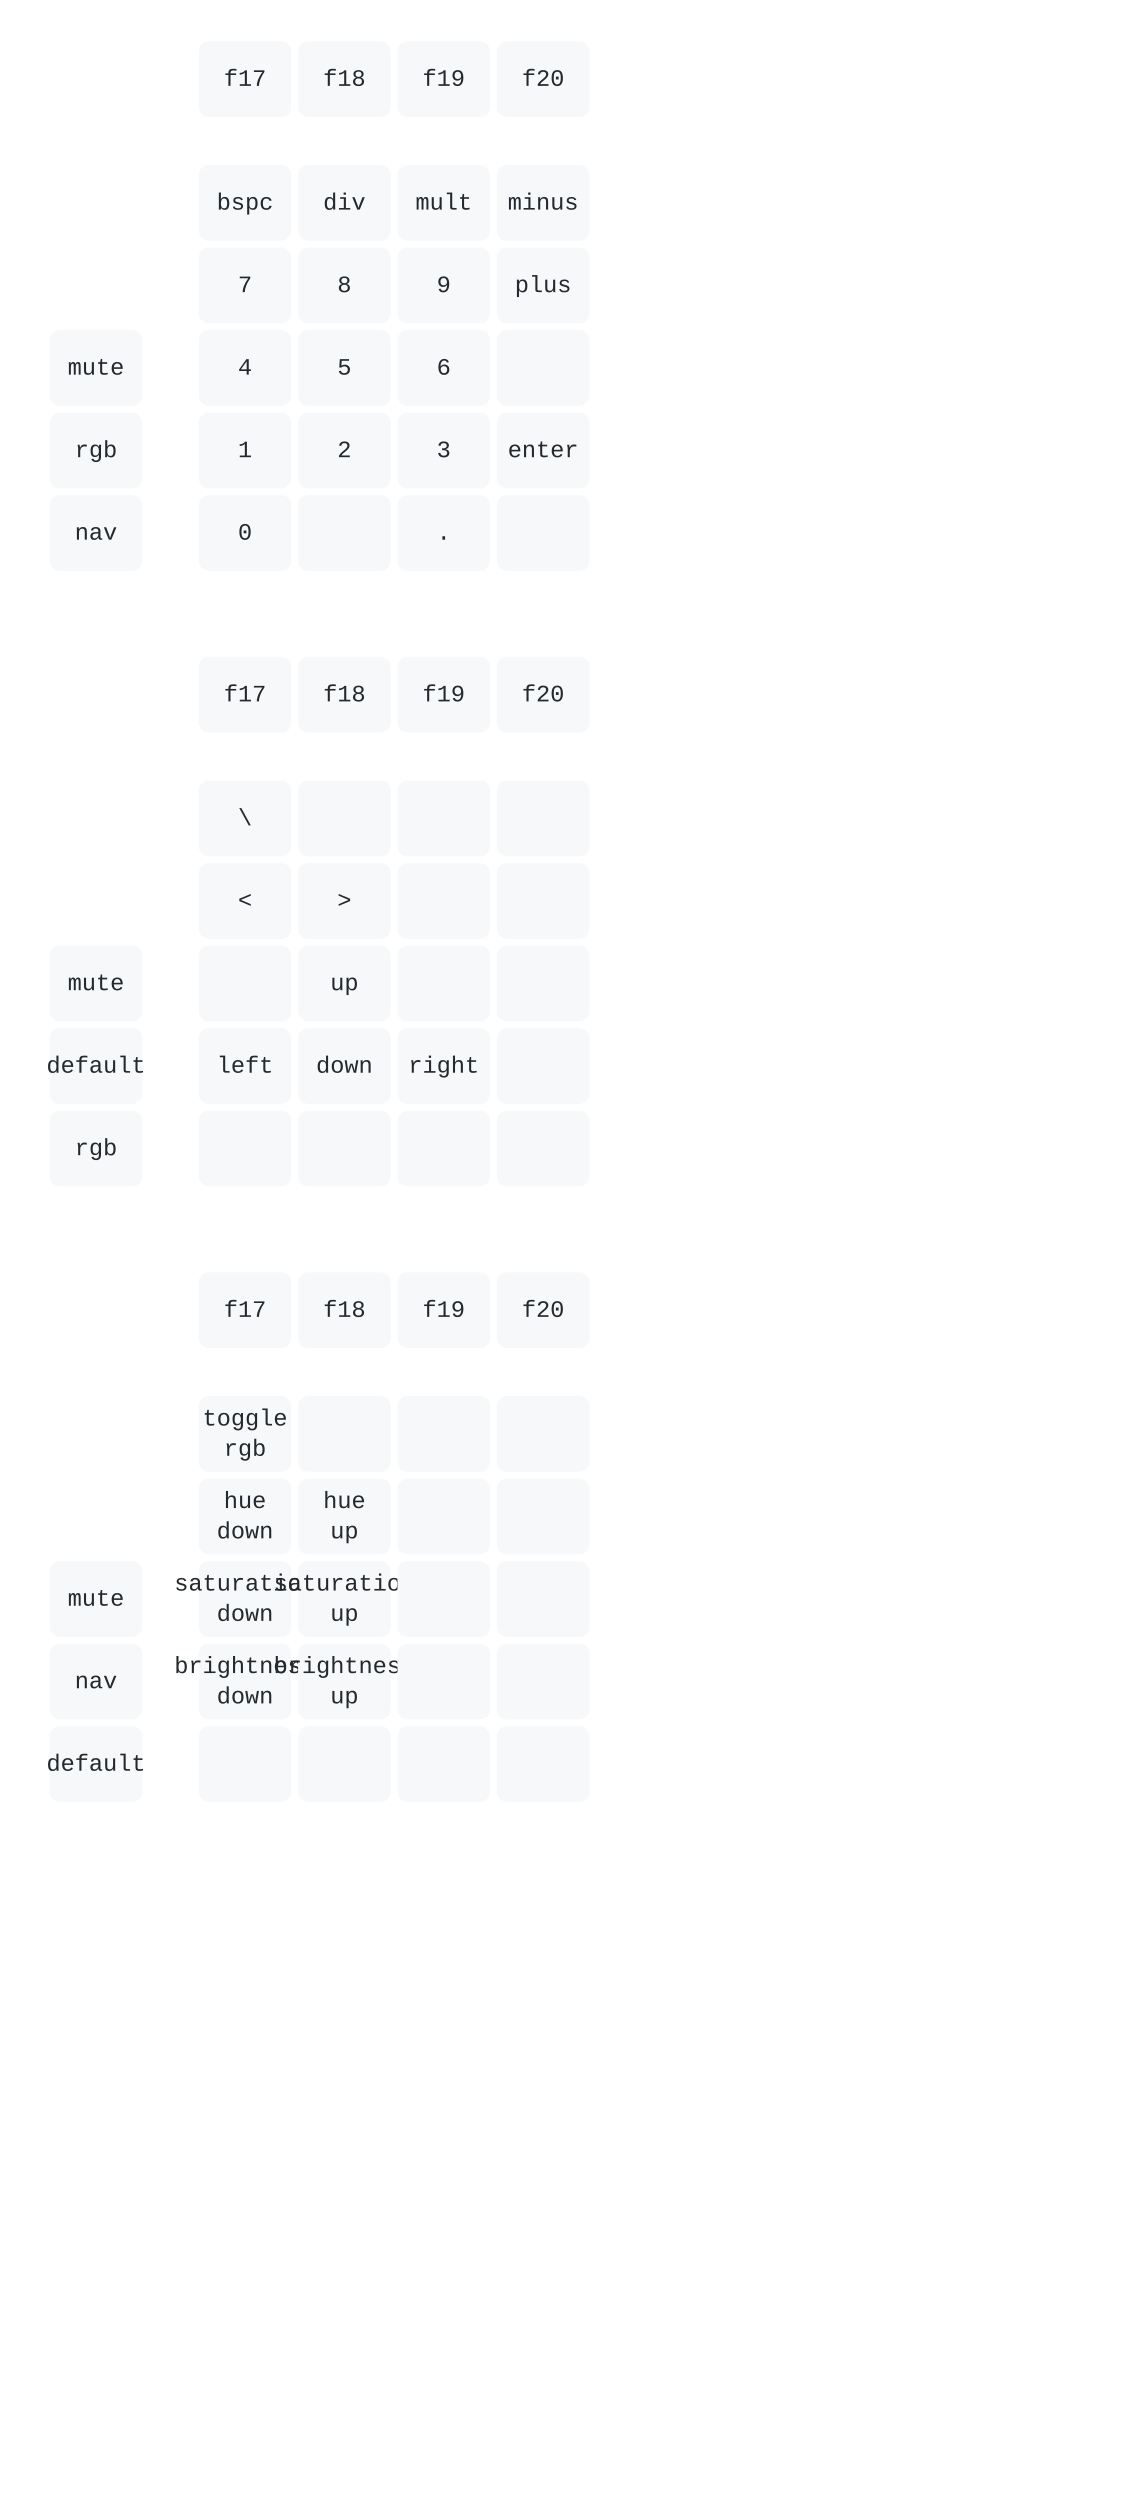
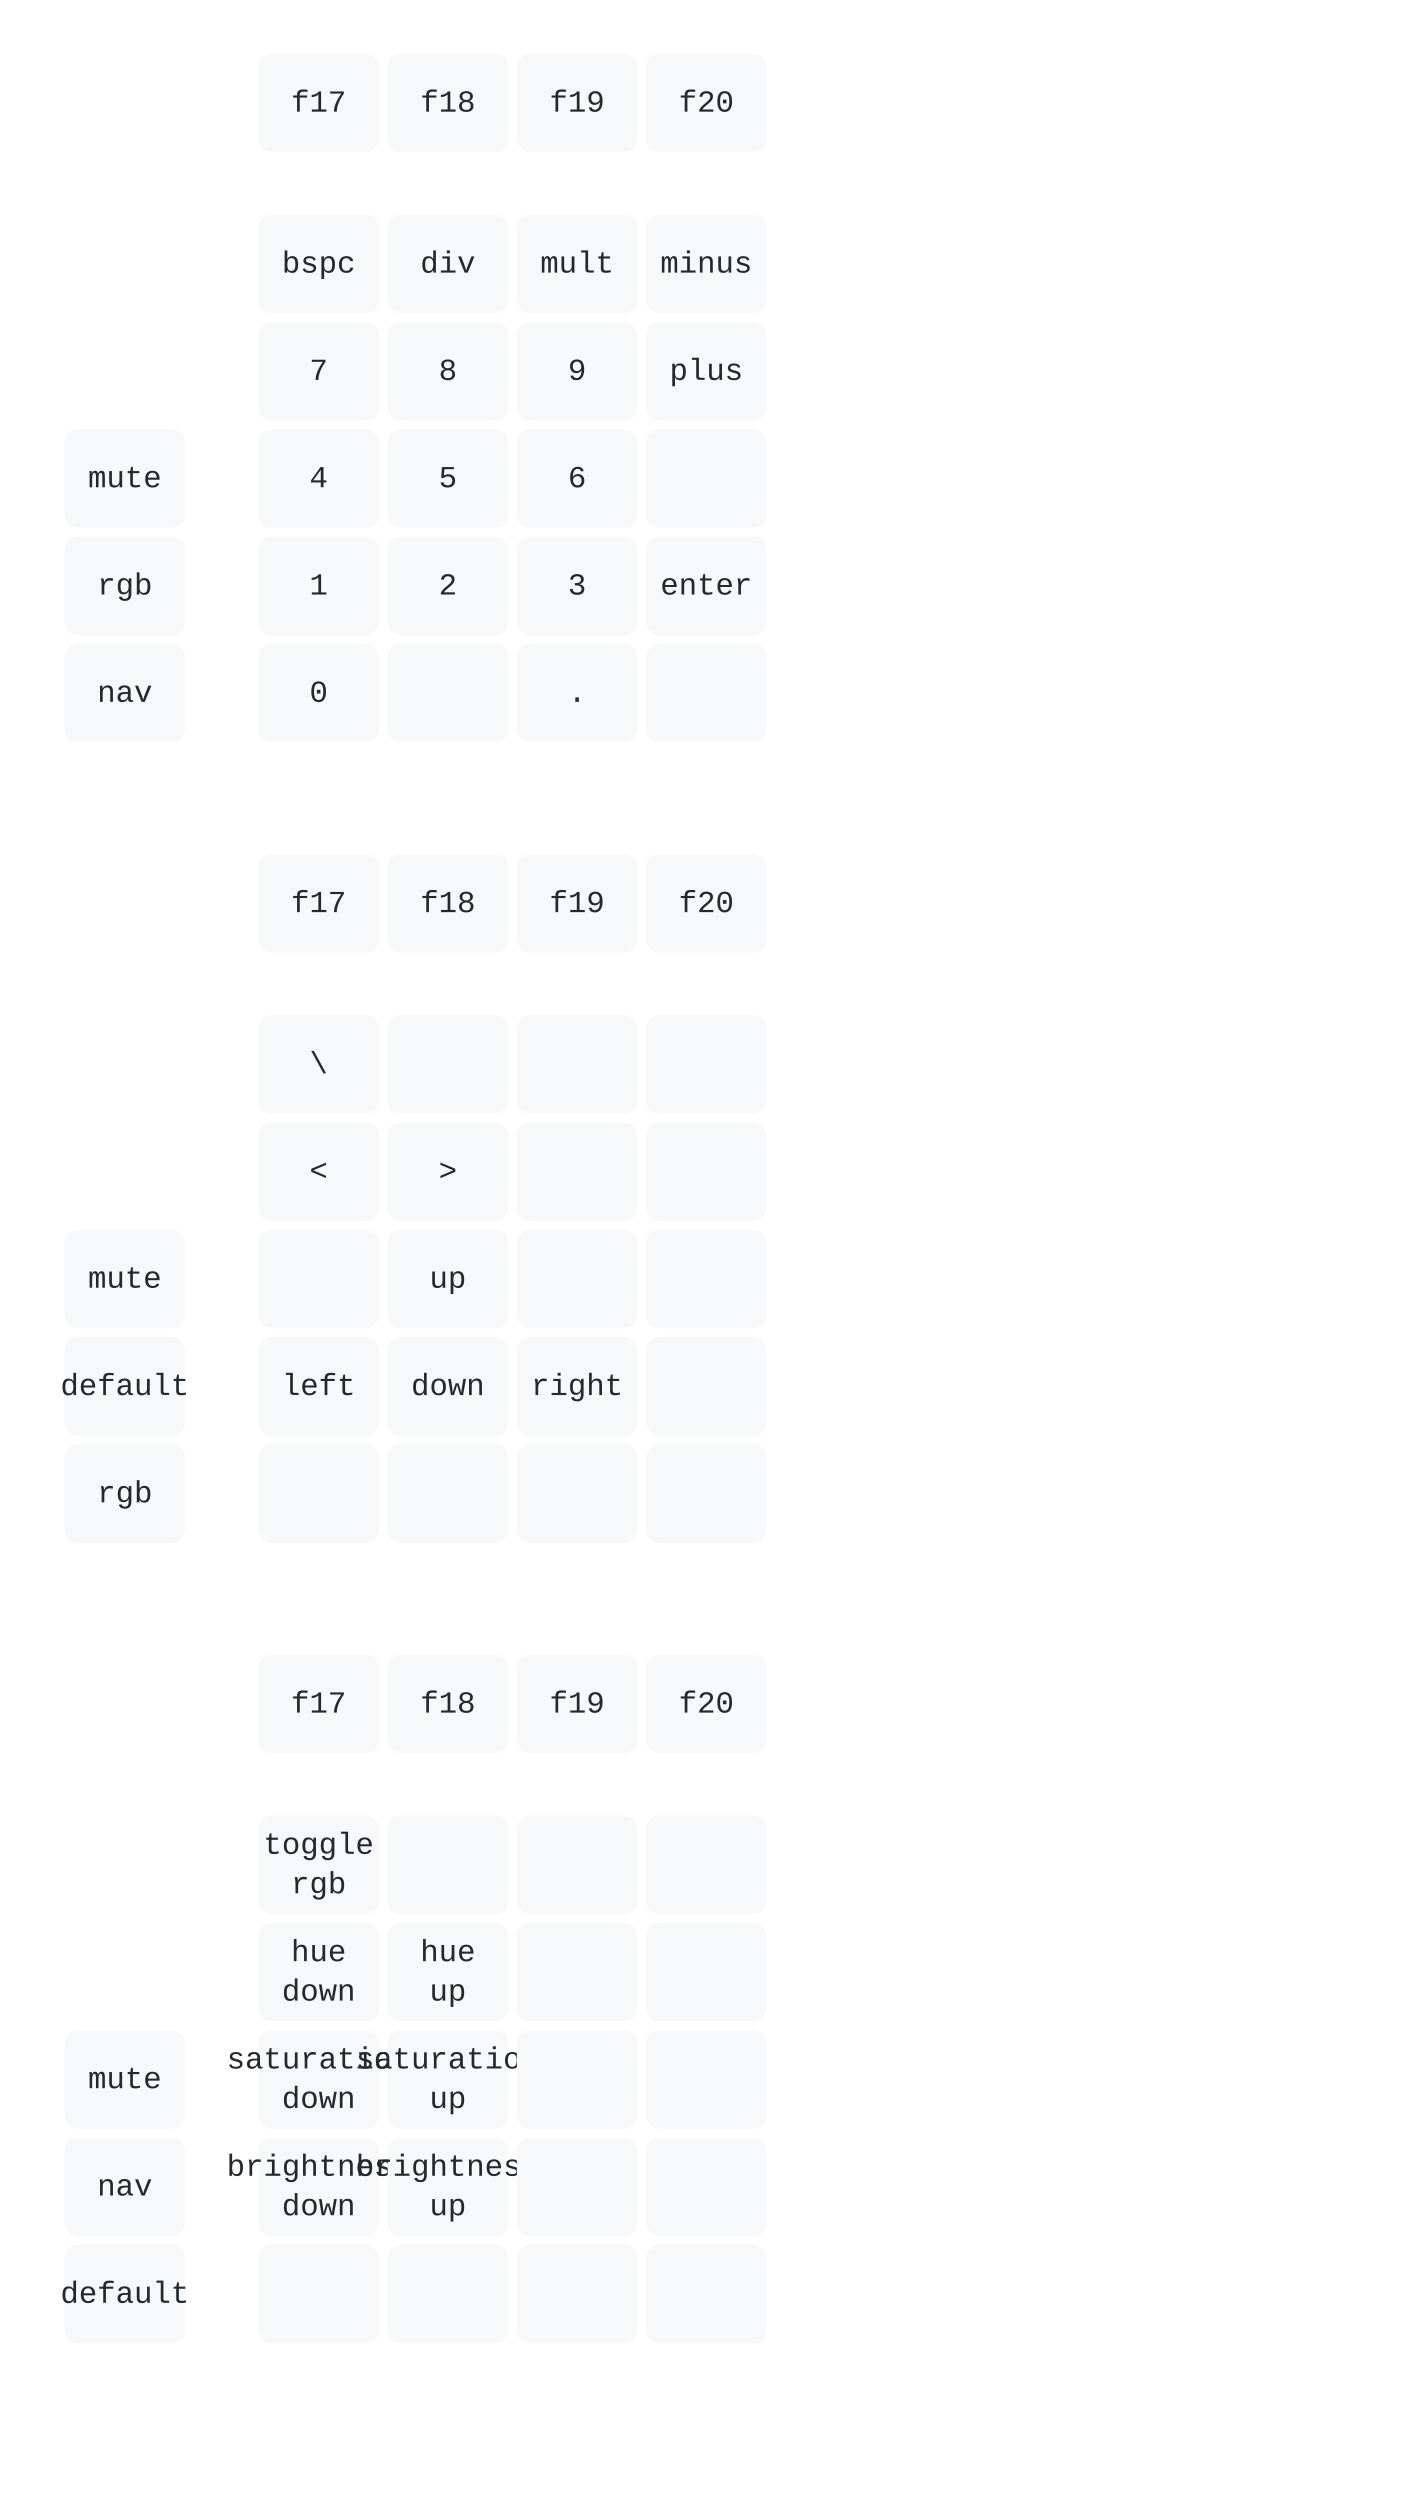
- <svg xmlns="http://www.w3.org/2000/svg" width="672.5" height="1484.5" viewBox="0 0 672.5 1484.5">
+ <svg xmlns="http://www.w3.org/2000/svg" width="645.0" height="1141.5" viewBox="0 0 645.0 1141.5">
  <style>
    svg {
        font-family: SFMono-Regular,Consolas,Liberation Mono,Menlo,monospace;
        font-size: 14px;
        font-kerning: normal;
        text-rendering: optimizeLegibility;
        fill: #24292e;
    }

    rect {
        fill: #f6f8fa;
    }

    .held {
        fill: #fdd;
    }
</style>
  <rect rx="6" ry="6" x="29.5" y="196.0" width="55" height="45" class="" />
  <text text-anchor="middle" dominant-baseline="middle" x="57.0" y="218.5">mute</text>
  <rect rx="6" ry="6" x="29.5" y="245.0" width="55" height="45" class="" />
  <text text-anchor="middle" dominant-baseline="middle" x="57.0" y="267.5">rgb</text>
  <rect rx="6" ry="6" x="29.5" y="294.0" width="55" height="45" class="" />
  <text text-anchor="middle" dominant-baseline="middle" x="57.0" y="316.5">nav</text>
  <rect rx="6" ry="6" x="118.0" y="24.5" width="55" height="45" class="" />
  <text text-anchor="middle" dominant-baseline="middle" x="145.5" y="47.0">f17</text>
  <rect rx="6" ry="6" x="177.0" y="24.5" width="55" height="45" class="" />
  <text text-anchor="middle" dominant-baseline="middle" x="204.5" y="47.0">f18</text>
  <rect rx="6" ry="6" x="236.0" y="24.5" width="55" height="45" class="" />
  <text text-anchor="middle" dominant-baseline="middle" x="263.5" y="47.0">f19</text>
  <rect rx="6" ry="6" x="295.0" y="24.5" width="55" height="45" class="" />
  <text text-anchor="middle" dominant-baseline="middle" x="322.5" y="47.0">f20</text>
  <rect rx="6" ry="6" x="118.0" y="98.0" width="55" height="45" class="" />
  <text text-anchor="middle" dominant-baseline="middle" x="145.5" y="120.5">bspc</text>
  <rect rx="6" ry="6" x="177.0" y="98.0" width="55" height="45" class="" />
  <text text-anchor="middle" dominant-baseline="middle" x="204.5" y="120.5">div</text>
  <rect rx="6" ry="6" x="236.0" y="98.0" width="55" height="45" class="" />
  <text text-anchor="middle" dominant-baseline="middle" x="263.5" y="120.5">mult</text>
  <rect rx="6" ry="6" x="295.0" y="98.0" width="55" height="45" class="" />
  <text text-anchor="middle" dominant-baseline="middle" x="322.5" y="120.5">minus</text>
  <rect rx="6" ry="6" x="118.0" y="147.0" width="55" height="45" class="" />
  <text text-anchor="middle" dominant-baseline="middle" x="145.5" y="169.5">7</text>
  <rect rx="6" ry="6" x="177.0" y="147.0" width="55" height="45" class="" />
  <text text-anchor="middle" dominant-baseline="middle" x="204.5" y="169.5">8</text>
  <rect rx="6" ry="6" x="236.0" y="147.0" width="55" height="45" class="" />
  <text text-anchor="middle" dominant-baseline="middle" x="263.5" y="169.5">9</text>
  <rect rx="6" ry="6" x="295.0" y="147.0" width="55" height="45" class="" />
  <text text-anchor="middle" dominant-baseline="middle" x="322.5" y="169.5">plus</text>
  <rect rx="6" ry="6" x="118.0" y="196.0" width="55" height="45" class="" />
  <text text-anchor="middle" dominant-baseline="middle" x="145.5" y="218.5">4</text>
  <rect rx="6" ry="6" x="177.0" y="196.0" width="55" height="45" class="" />
  <text text-anchor="middle" dominant-baseline="middle" x="204.5" y="218.5">5</text>
  <rect rx="6" ry="6" x="236.0" y="196.0" width="55" height="45" class="" />
  <text text-anchor="middle" dominant-baseline="middle" x="263.5" y="218.5">6</text>
  <rect rx="6" ry="6" x="295.0" y="196.0" width="55" height="45" class="" />
  <rect rx="6" ry="6" x="118.0" y="245.0" width="55" height="45" class="" />
  <text text-anchor="middle" dominant-baseline="middle" x="145.5" y="267.5">1</text>
  <rect rx="6" ry="6" x="177.0" y="245.0" width="55" height="45" class="" />
  <text text-anchor="middle" dominant-baseline="middle" x="204.5" y="267.5">2</text>
  <rect rx="6" ry="6" x="236.0" y="245.0" width="55" height="45" class="" />
  <text text-anchor="middle" dominant-baseline="middle" x="263.5" y="267.5">3</text>
  <rect rx="6" ry="6" x="295.0" y="245.0" width="55" height="45" class="" />
  <text text-anchor="middle" dominant-baseline="middle" x="322.5" y="267.5">enter</text>
  <rect rx="6" ry="6" x="118.0" y="294.0" width="55" height="45" class="" />
  <text text-anchor="middle" dominant-baseline="middle" x="145.5" y="316.5">0</text>
  <rect rx="6" ry="6" x="177.0" y="294.0" width="55" height="45" class="" />
  <rect rx="6" ry="6" x="236.0" y="294.0" width="55" height="45" class="" />
  <text text-anchor="middle" dominant-baseline="middle" x="263.5" y="316.5">.</text>
  <rect rx="6" ry="6" x="295.0" y="294.0" width="55" height="45" class="" />
  <rect rx="6" ry="6" x="29.5" y="561.5" width="55" height="45" class="" />
  <text text-anchor="middle" dominant-baseline="middle" x="57.0" y="584.0">mute</text>
  <rect rx="6" ry="6" x="29.5" y="610.5" width="55" height="45" class="" />
  <text text-anchor="middle" dominant-baseline="middle" x="57.0" y="633.0">default</text>
  <rect rx="6" ry="6" x="29.5" y="659.5" width="55" height="45" class="" />
  <text text-anchor="middle" dominant-baseline="middle" x="57.0" y="682.0">rgb</text>
  <rect rx="6" ry="6" x="118.0" y="390.0" width="55" height="45" class="" />
  <text text-anchor="middle" dominant-baseline="middle" x="145.5" y="412.5">f17</text>
  <rect rx="6" ry="6" x="177.0" y="390.0" width="55" height="45" class="" />
  <text text-anchor="middle" dominant-baseline="middle" x="204.5" y="412.5">f18</text>
  <rect rx="6" ry="6" x="236.0" y="390.0" width="55" height="45" class="" />
  <text text-anchor="middle" dominant-baseline="middle" x="263.5" y="412.5">f19</text>
  <rect rx="6" ry="6" x="295.0" y="390.0" width="55" height="45" class="" />
  <text text-anchor="middle" dominant-baseline="middle" x="322.5" y="412.5">f20</text>
  <rect rx="6" ry="6" x="118.0" y="463.5" width="55" height="45" class="" />
  <text text-anchor="middle" dominant-baseline="middle" x="145.5" y="486.0">\</text>
  <rect rx="6" ry="6" x="177.0" y="463.5" width="55" height="45" class="" />
  <rect rx="6" ry="6" x="236.0" y="463.5" width="55" height="45" class="" />
  <rect rx="6" ry="6" x="295.0" y="463.5" width="55" height="45" class="" />
  <rect rx="6" ry="6" x="118.0" y="512.5" width="55" height="45" class="" />
  <text text-anchor="middle" dominant-baseline="middle" x="145.5" y="535.0">&lt;</text>
  <rect rx="6" ry="6" x="177.0" y="512.5" width="55" height="45" class="" />
  <text text-anchor="middle" dominant-baseline="middle" x="204.5" y="535.0">&gt;</text>
  <rect rx="6" ry="6" x="236.0" y="512.5" width="55" height="45" class="" />
  <rect rx="6" ry="6" x="295.0" y="512.5" width="55" height="45" class="" />
  <rect rx="6" ry="6" x="118.0" y="561.5" width="55" height="45" class="" />
  <rect rx="6" ry="6" x="177.0" y="561.5" width="55" height="45" class="" />
  <text text-anchor="middle" dominant-baseline="middle" x="204.5" y="584.0">up</text>
  <rect rx="6" ry="6" x="236.0" y="561.5" width="55" height="45" class="" />
  <rect rx="6" ry="6" x="295.0" y="561.5" width="55" height="45" class="" />
  <rect rx="6" ry="6" x="118.0" y="610.5" width="55" height="45" class="" />
  <text text-anchor="middle" dominant-baseline="middle" x="145.5" y="633.0">left</text>
  <rect rx="6" ry="6" x="177.0" y="610.5" width="55" height="45" class="" />
  <text text-anchor="middle" dominant-baseline="middle" x="204.5" y="633.0">down</text>
  <rect rx="6" ry="6" x="236.0" y="610.5" width="55" height="45" class="" />
  <text text-anchor="middle" dominant-baseline="middle" x="263.5" y="633.0">right</text>
  <rect rx="6" ry="6" x="295.0" y="610.5" width="55" height="45" class="" />
  <rect rx="6" ry="6" x="118.0" y="659.5" width="55" height="45" class="" />
  <rect rx="6" ry="6" x="177.0" y="659.5" width="55" height="45" class="" />
  <rect rx="6" ry="6" x="236.0" y="659.5" width="55" height="45" class="" />
  <rect rx="6" ry="6" x="295.0" y="659.5" width="55" height="45" class="" />
  <rect rx="6" ry="6" x="29.5" y="927.0" width="55" height="45" class="" />
  <text text-anchor="middle" dominant-baseline="middle" x="57.0" y="949.5">mute</text>
  <rect rx="6" ry="6" x="29.5" y="976.0" width="55" height="45" class="" />
  <text text-anchor="middle" dominant-baseline="middle" x="57.0" y="998.5">nav</text>
  <rect rx="6" ry="6" x="29.5" y="1025.0" width="55" height="45" class="" />
  <text text-anchor="middle" dominant-baseline="middle" x="57.0" y="1047.5">default</text>
  <rect rx="6" ry="6" x="118.0" y="755.5" width="55" height="45" class="" />
  <text text-anchor="middle" dominant-baseline="middle" x="145.5" y="778.0">f17</text>
  <rect rx="6" ry="6" x="177.0" y="755.5" width="55" height="45" class="" />
  <text text-anchor="middle" dominant-baseline="middle" x="204.5" y="778.0">f18</text>
  <rect rx="6" ry="6" x="236.0" y="755.5" width="55" height="45" class="" />
  <text text-anchor="middle" dominant-baseline="middle" x="263.5" y="778.0">f19</text>
  <rect rx="6" ry="6" x="295.0" y="755.5" width="55" height="45" class="" />
  <text text-anchor="middle" dominant-baseline="middle" x="322.5" y="778.0">f20</text>
  <rect rx="6" ry="6" x="118.0" y="829.0" width="55" height="45" class="" />
  <text text-anchor="middle" dominant-baseline="middle" x="145.5" y="842.5">toggle</text>
  <text text-anchor="middle" dominant-baseline="middle" x="145.5" y="860.5">rgb</text>
  <rect rx="6" ry="6" x="177.0" y="829.0" width="55" height="45" class="" />
  <rect rx="6" ry="6" x="236.0" y="829.0" width="55" height="45" class="" />
  <rect rx="6" ry="6" x="295.0" y="829.0" width="55" height="45" class="" />
  <rect rx="6" ry="6" x="118.0" y="878.0" width="55" height="45" class="" />
  <text text-anchor="middle" dominant-baseline="middle" x="145.5" y="891.5">hue</text>
  <text text-anchor="middle" dominant-baseline="middle" x="145.5" y="909.5">down</text>
  <rect rx="6" ry="6" x="177.0" y="878.0" width="55" height="45" class="" />
  <text text-anchor="middle" dominant-baseline="middle" x="204.5" y="891.5">hue</text>
  <text text-anchor="middle" dominant-baseline="middle" x="204.5" y="909.5">up</text>
  <rect rx="6" ry="6" x="236.0" y="878.0" width="55" height="45" class="" />
  <rect rx="6" ry="6" x="295.0" y="878.0" width="55" height="45" class="" />
  <rect rx="6" ry="6" x="118.0" y="927.0" width="55" height="45" class="" />
  <text text-anchor="middle" dominant-baseline="middle" x="145.5" y="940.5">saturation</text>
  <text text-anchor="middle" dominant-baseline="middle" x="145.5" y="958.5">down</text>
  <rect rx="6" ry="6" x="177.0" y="927.0" width="55" height="45" class="" />
  <text text-anchor="middle" dominant-baseline="middle" x="204.5" y="940.5">saturation</text>
  <text text-anchor="middle" dominant-baseline="middle" x="204.5" y="958.5">up</text>
  <rect rx="6" ry="6" x="236.0" y="927.0" width="55" height="45" class="" />
  <rect rx="6" ry="6" x="295.0" y="927.0" width="55" height="45" class="" />
  <rect rx="6" ry="6" x="118.0" y="976.0" width="55" height="45" class="" />
  <text text-anchor="middle" dominant-baseline="middle" x="145.5" y="989.5">brightness</text>
  <text text-anchor="middle" dominant-baseline="middle" x="145.5" y="1007.5">down</text>
  <rect rx="6" ry="6" x="177.0" y="976.0" width="55" height="45" class="" />
  <text text-anchor="middle" dominant-baseline="middle" x="204.5" y="989.5">brightness</text>
  <text text-anchor="middle" dominant-baseline="middle" x="204.5" y="1007.5">up</text>
  <rect rx="6" ry="6" x="236.0" y="976.0" width="55" height="45" class="" />
  <rect rx="6" ry="6" x="295.0" y="976.0" width="55" height="45" class="" />
  <rect rx="6" ry="6" x="118.0" y="1025.0" width="55" height="45" class="" />
  <rect rx="6" ry="6" x="177.0" y="1025.0" width="55" height="45" class="" />
  <rect rx="6" ry="6" x="236.0" y="1025.0" width="55" height="45" class="" />
  <rect rx="6" ry="6" x="295.0" y="1025.0" width="55" height="45" class="" />
</svg>
